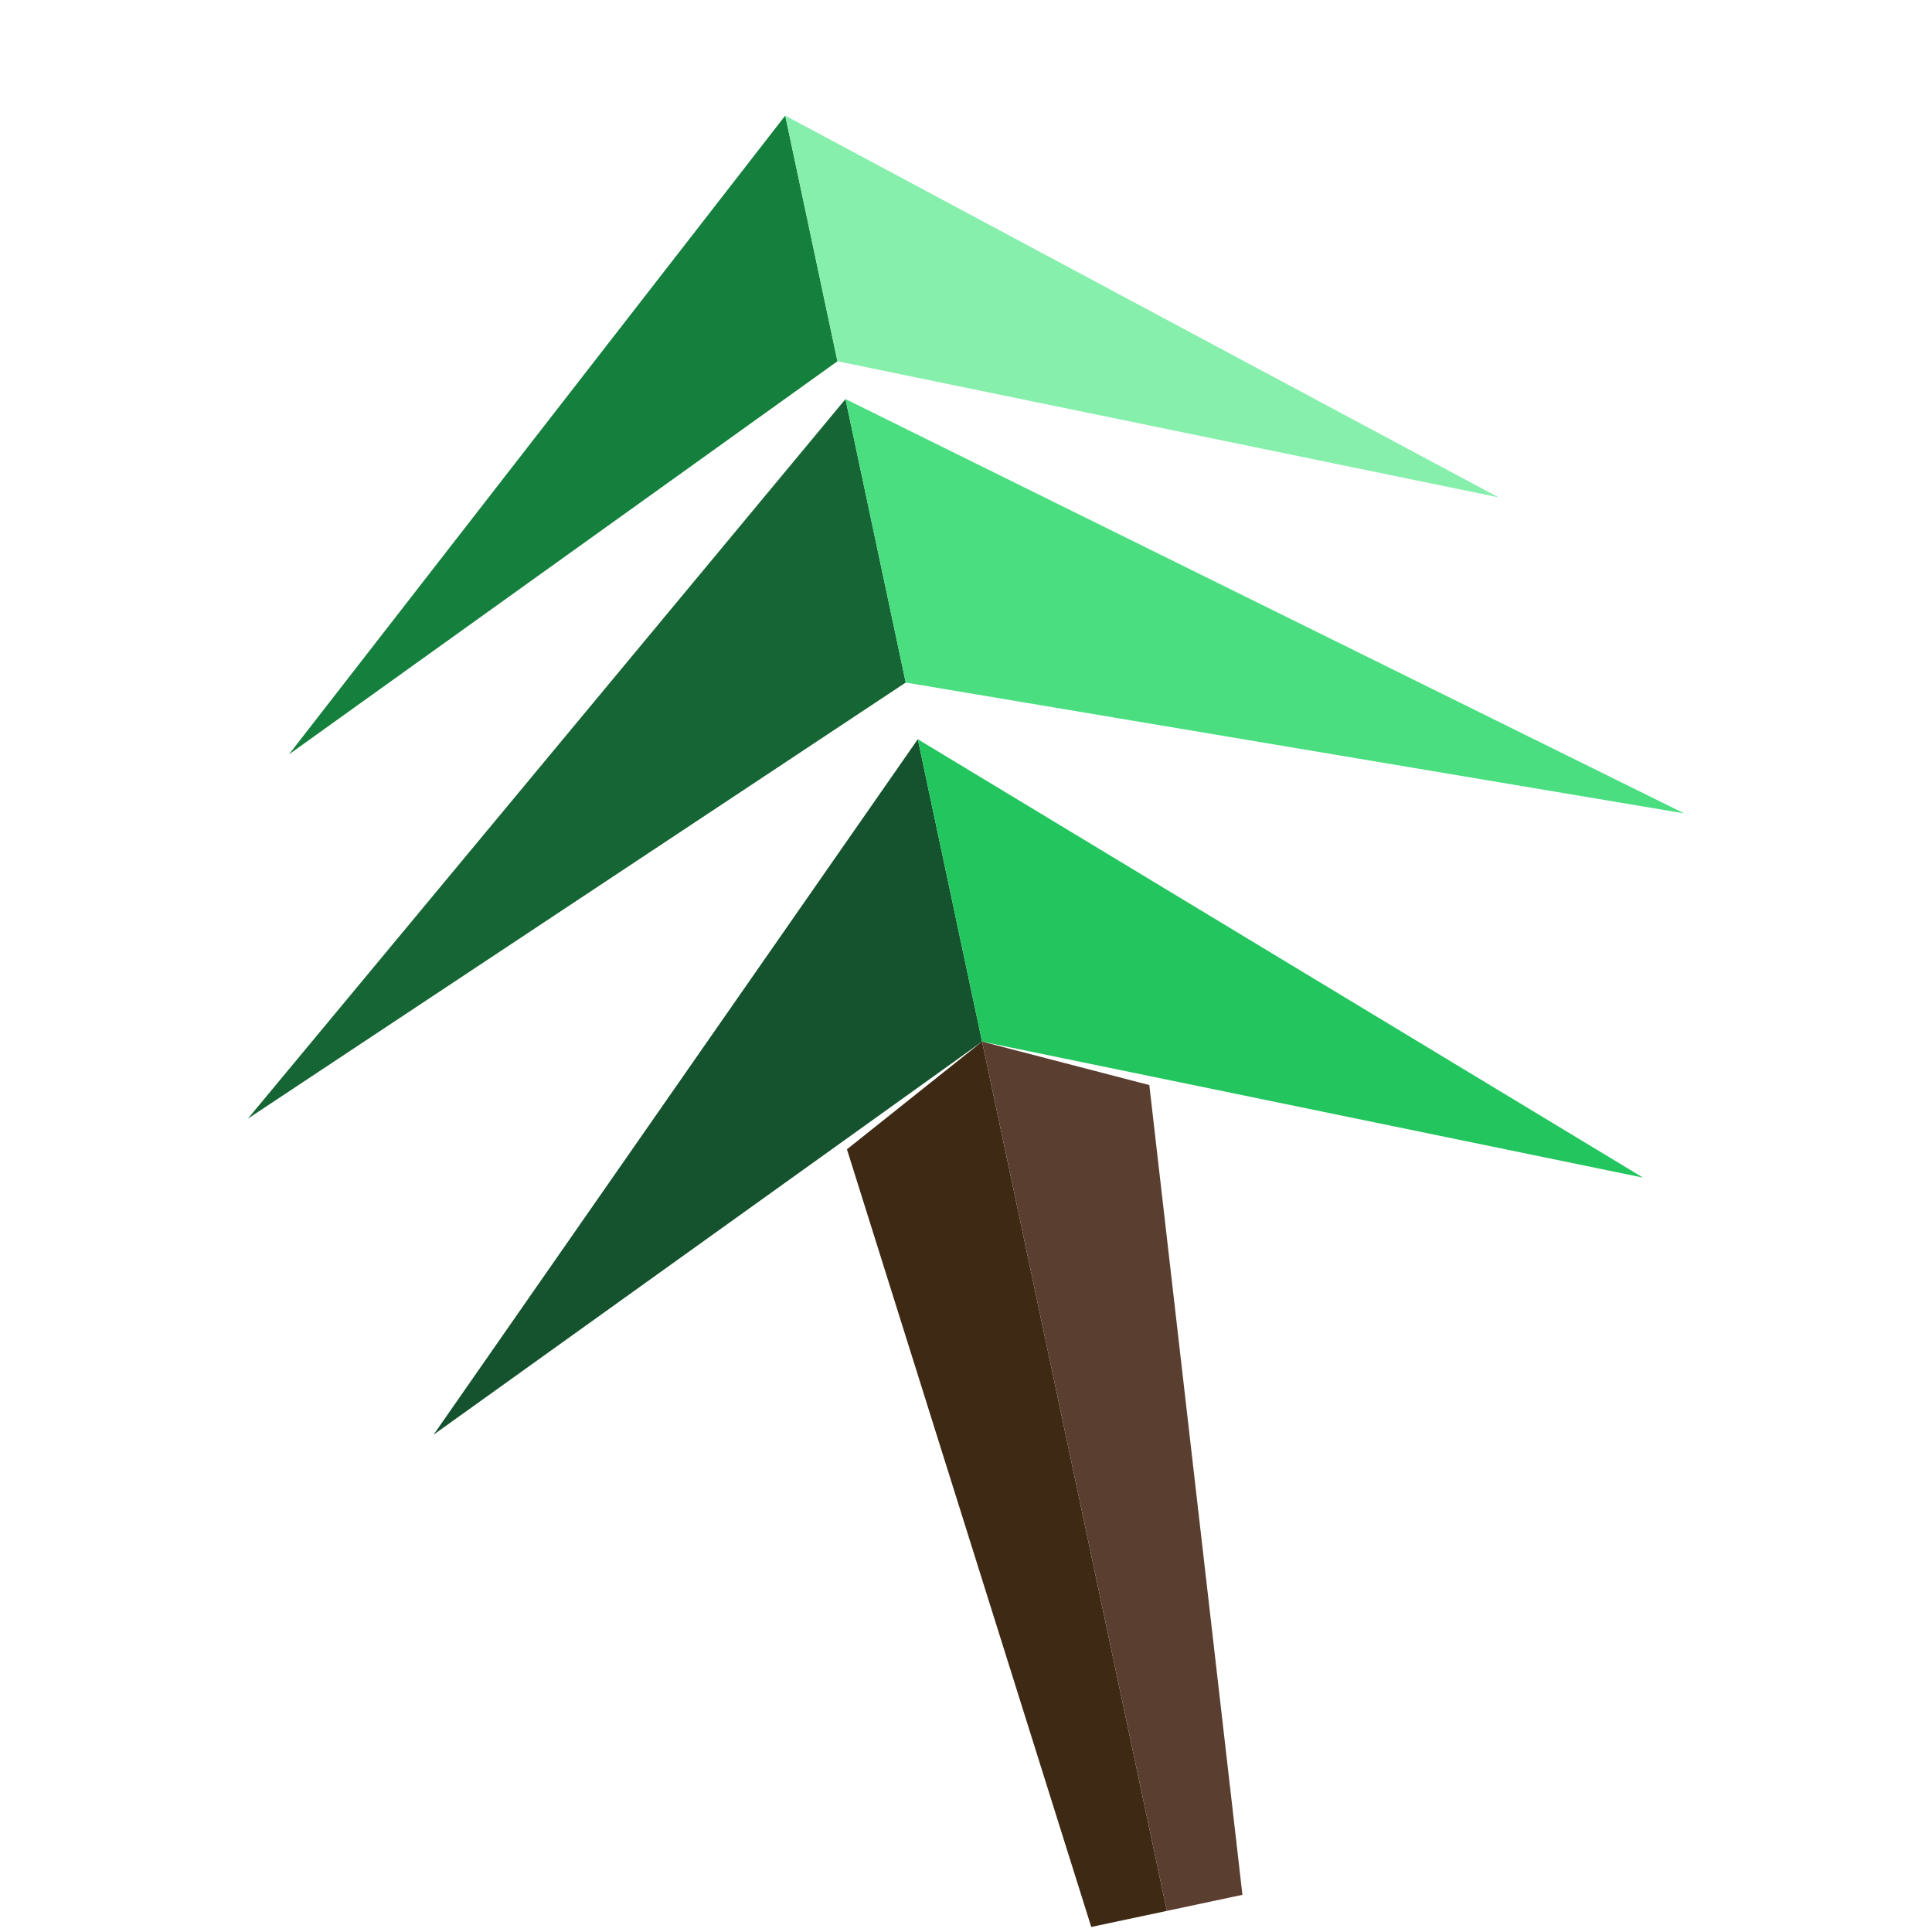
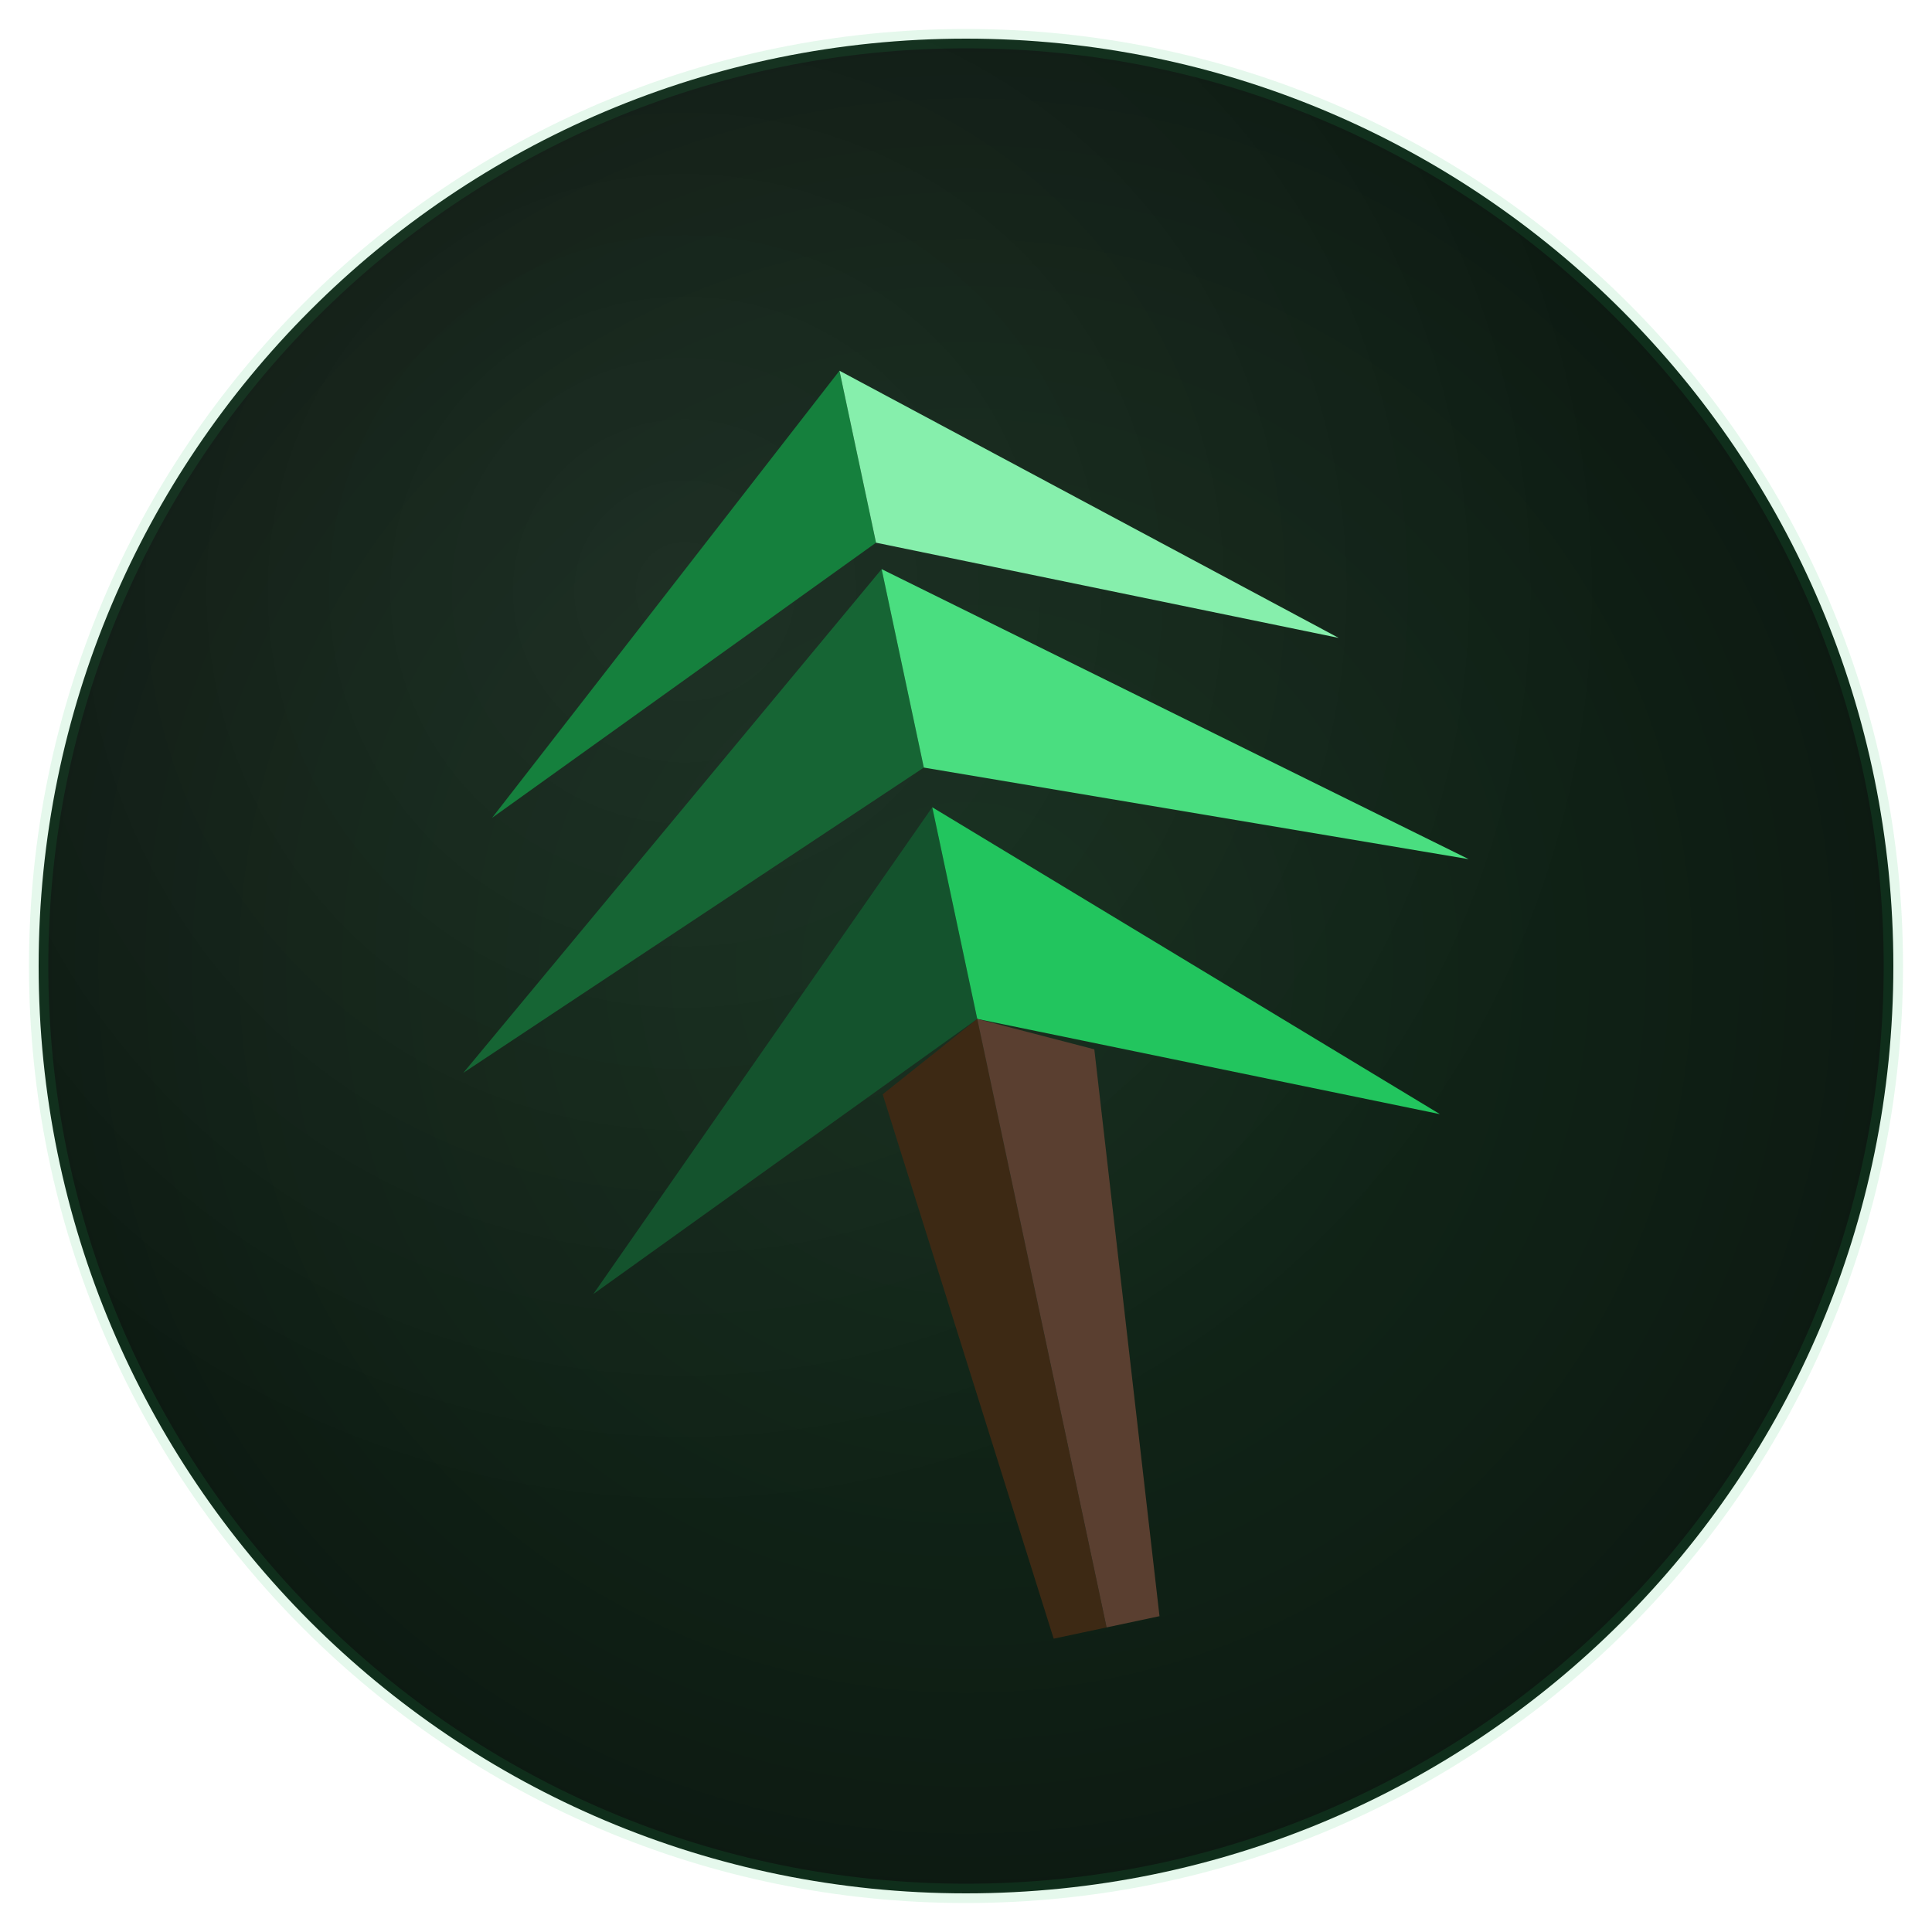
<svg xmlns="http://www.w3.org/2000/svg" viewBox="0 0 100 100" width="32" height="32">
-   <g transform="rotate(-12 50 50)">
-     <path fill="#15803d" d="M50 5 L18 32 L50 18 Z" />
-     <path fill="#86efac" d="M50 5 L50 18 L82 32 Z" />
-     <path fill="#166534" d="M50 20 L12 50 L50 35 Z" />
-     <path fill="#4ade80" d="M50 20 L50 35 L88 50 Z" />
-     <path fill="#14532d" d="M50 38 L18 68 L50 54 Z" />
-     <path fill="#22c55e" d="M50 38 L50 54 L82 68 Z" />
-     <path fill="#3d2914" d="M50 54 L42 58 L46 100 L50 100 Z" />
-     <path fill="#5a3f30" d="M50 54 L58 58 L54 100 L50 100 Z" />
+   <defs>
+     <radialGradient id="circleGradient" cx="50%" cy="50%" r="50%">
+       <stop offset="0%" stop-color="#122a1a" />
+       <stop offset="70%" stop-color="#0f2015" />
+       <stop offset="100%" stop-color="#0d1a12" />
+     </radialGradient>
+     <radialGradient id="glassHighlight" cx="35%" cy="30%" r="50%">
+       <stop offset="0%" stop-color="white" stop-opacity="0.06" />
+       <stop offset="100%" stop-color="white" stop-opacity="0" />
+     </radialGradient>
+   </defs>
+   <circle cx="50" cy="50" r="48" fill="url(#circleGradient)" />
+   <circle cx="50" cy="50" r="48" fill="url(#glassHighlight)" />
+   <circle cx="50" cy="50" r="48" fill="none" stroke="#22c55e" stroke-opacity="0.12" stroke-width="1" />
+   <g transform="translate(15, 15) scale(0.7)">
+     <g transform="rotate(-12 50 50)">
+       <path fill="#15803d" d="M50 5 L18 32 L50 18 Z" />
+       <path fill="#86efac" d="M50 5 L50 18 L82 32 Z" />
+       <path fill="#166534" d="M50 20 L12 50 L50 35 Z" />
+       <path fill="#4ade80" d="M50 20 L50 35 L88 50 Z" />
+       <path fill="#14532d" d="M50 38 L18 68 L50 54 Z" />
+       <path fill="#22c55e" d="M50 38 L50 54 L82 68 Z" />
+       <path fill="#3d2914" d="M50 54 L42 58 L46 100 L50 100 Z" />
+       <path fill="#5a3f30" d="M50 54 L58 58 L54 100 L50 100 Z" />
+     </g>
  </g>
</svg>
